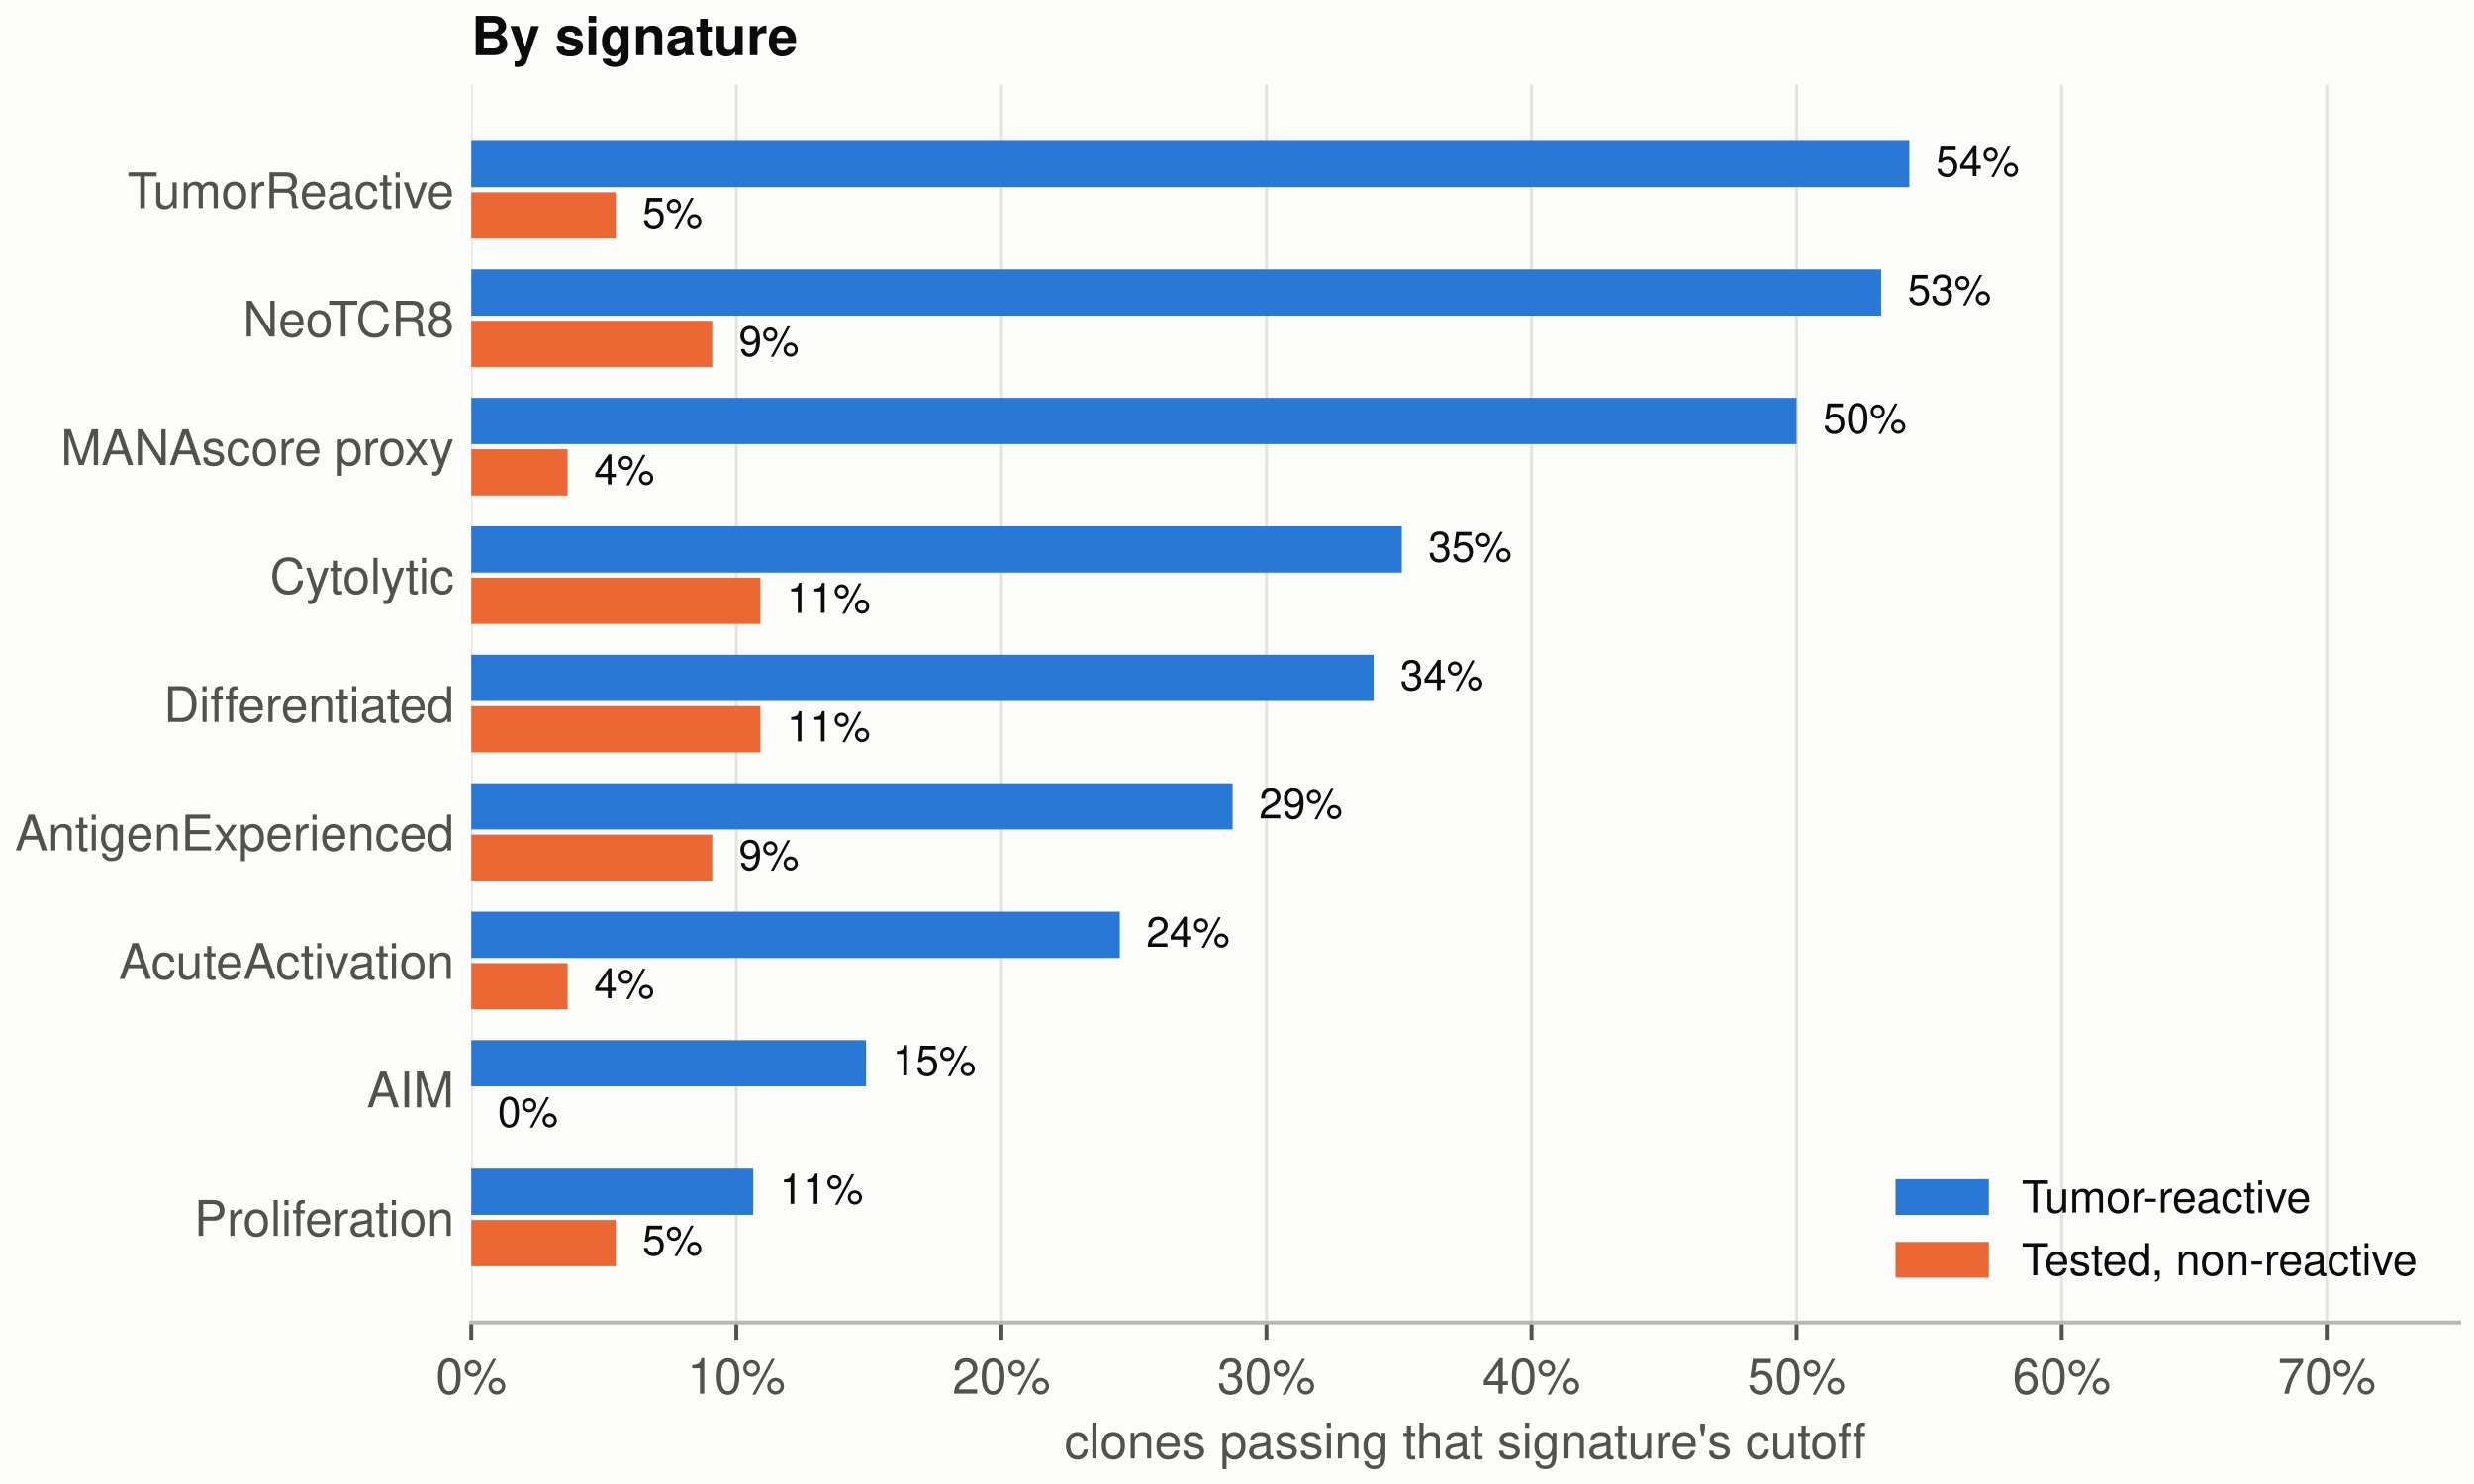
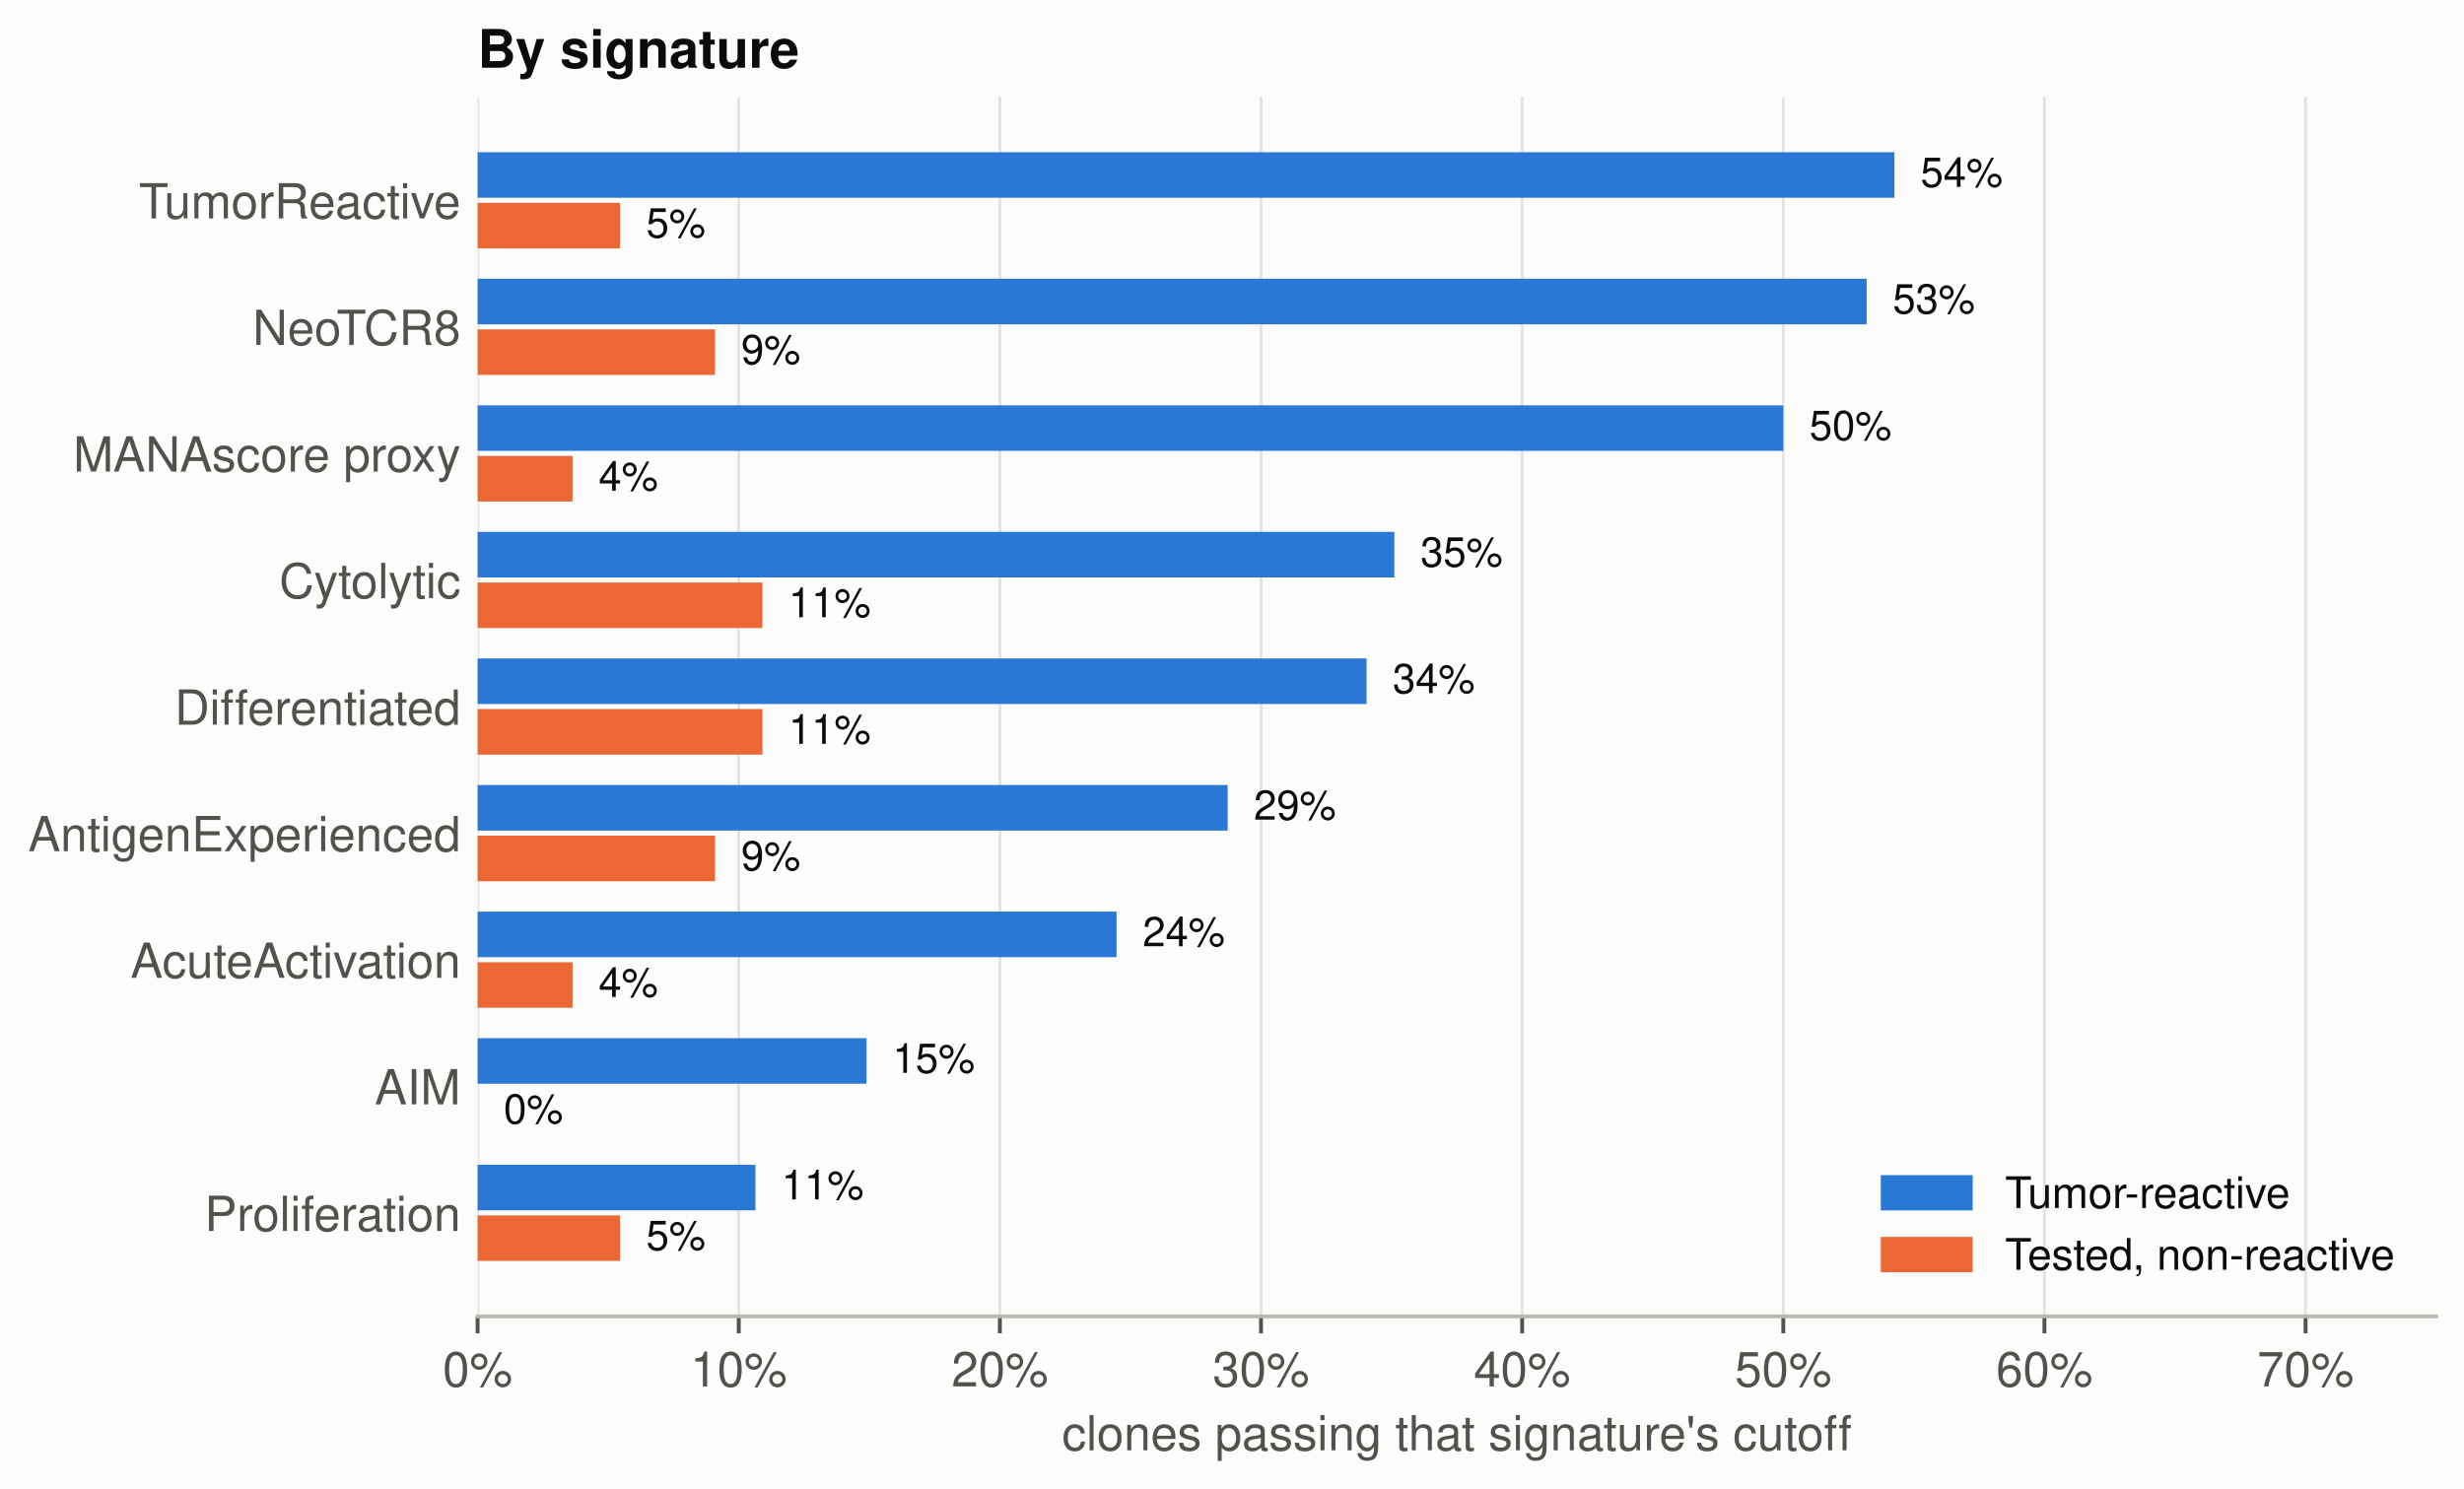
- <svg xmlns="http://www.w3.org/2000/svg" xmlns:xlink="http://www.w3.org/1999/xlink" width="504pt" height="302.4pt" viewBox="0 0 504 302.4" version="1.1">
+ <svg xmlns="http://www.w3.org/2000/svg" xmlns:xlink="http://www.w3.org/1999/xlink" width="509.52pt" height="307.92pt" viewBox="0 0 509.52 307.92" version="1.1">
  <defs>
    <style type="text/css">*{stroke-linejoin: round; stroke-linecap: butt}</style>
  </defs>
  <g id="figure_1">
    <g id="patch_1">
-       <path d="M 0 302.4  L 504 302.4  L 504 0  L 0 0  z " style="fill: #fcfcfb" />
+       <path d="M 0 307.92  L 509.52 307.92  L 509.52 0  L 0 0  z " style="fill: #fcfcfb" />
    </g>
    <g id="axes_1">
      <g id="patch_2">
-         <path d="M 96.002 269.488  L 501 269.488  L 501 17.25  L 96.002 17.25  z " style="fill: #fcfcfb" />
+         <path d="M 98.762 272.248  L 503.76 272.248  L 503.76 20.01  L 98.762 20.01  z " style="fill: #fcfcfb" />
      </g>
      <g id="matplotlib.axis_1">
        <g id="xtick_1">
          <g id="line2d_1">
-             <path d="M 96.002 269.488  L 96.002 17.25  " clip-path="url(#pa267329bb1)" style="fill: none; stroke: #e4e3df; stroke-width: 0.6; stroke-linecap: square" />
+             <path d="M 98.762 272.248  L 98.762 20.01  " clip-path="url(#pef459c594f)" style="fill: none; stroke: #e4e3df; stroke-width: 0.6; stroke-linecap: square" />
          </g>
          <g id="line2d_2">
            <defs>
              <path id="mc6937c2ae9" d="M 0 0  L 0 3.5  " style="stroke: #52514e; stroke-width: 0.8" />
            </defs>
            <g>
-               <use xlink:href="#mc6937c2ae9" x="96.002" y="269.488" style="fill: #52514e; stroke: #52514e; stroke-width: 0.8" />
+               <use xlink:href="#mc6937c2ae9" x="98.762" y="272.248" style="fill: #52514e; stroke: #52514e; stroke-width: 0.8" />
            </g>
          </g>
          <g id="text_1">
-             <text style="font-size: 10px; font-family: 'Helvetica', 'Arial', 'DejaVu Sans'; text-anchor: middle; fill: #52514e" x="96.002" y="283.988" transform="rotate(-0 96.0018 283.988)">0%</text>
+             <text style="font-size: 10px; font-family: 'Helvetica', 'Arial', 'DejaVu Sans'; text-anchor: middle; fill: #52514e" x="98.762" y="286.748" transform="rotate(-0 98.76156 286.7478)">0%</text>
          </g>
        </g>
        <g id="xtick_2">
          <g id="line2d_3">
-             <path d="M 150.002 269.488  L 150.002 17.25  " clip-path="url(#pa267329bb1)" style="fill: none; stroke: #e4e3df; stroke-width: 0.6; stroke-linecap: square" />
+             <path d="M 152.761 272.248  L 152.761 20.01  " clip-path="url(#pef459c594f)" style="fill: none; stroke: #e4e3df; stroke-width: 0.6; stroke-linecap: square" />
          </g>
          <g id="line2d_4">
            <g>
-               <use xlink:href="#mc6937c2ae9" x="150.002" y="269.488" style="fill: #52514e; stroke: #52514e; stroke-width: 0.8" />
+               <use xlink:href="#mc6937c2ae9" x="152.761" y="272.248" style="fill: #52514e; stroke: #52514e; stroke-width: 0.8" />
            </g>
          </g>
          <g id="text_2">
-             <text style="font-size: 10px; font-family: 'Helvetica', 'Arial', 'DejaVu Sans'; text-anchor: middle; fill: #52514e" x="150.002" y="283.988" transform="rotate(-0 150.0015 283.988)">10%</text>
+             <text style="font-size: 10px; font-family: 'Helvetica', 'Arial', 'DejaVu Sans'; text-anchor: middle; fill: #52514e" x="152.761" y="286.748" transform="rotate(-0 152.7613 286.7478)">10%</text>
          </g>
        </g>
        <g id="xtick_3">
          <g id="line2d_5">
-             <path d="M 204.001 269.488  L 204.001 17.25  " clip-path="url(#pa267329bb1)" style="fill: none; stroke: #e4e3df; stroke-width: 0.6; stroke-linecap: square" />
+             <path d="M 206.761 272.248  L 206.761 20.01  " clip-path="url(#pef459c594f)" style="fill: none; stroke: #e4e3df; stroke-width: 0.6; stroke-linecap: square" />
          </g>
          <g id="line2d_6">
            <g>
-               <use xlink:href="#mc6937c2ae9" x="204.001" y="269.488" style="fill: #52514e; stroke: #52514e; stroke-width: 0.8" />
+               <use xlink:href="#mc6937c2ae9" x="206.761" y="272.248" style="fill: #52514e; stroke: #52514e; stroke-width: 0.8" />
            </g>
          </g>
          <g id="text_3">
-             <text style="font-size: 10px; font-family: 'Helvetica', 'Arial', 'DejaVu Sans'; text-anchor: middle; fill: #52514e" x="204.001" y="283.988" transform="rotate(-0 204.0013 283.988)">20%</text>
+             <text style="font-size: 10px; font-family: 'Helvetica', 'Arial', 'DejaVu Sans'; text-anchor: middle; fill: #52514e" x="206.761" y="286.748" transform="rotate(-0 206.761 286.7478)">20%</text>
          </g>
        </g>
        <g id="xtick_4">
          <g id="line2d_7">
-             <path d="M 258.001 269.488  L 258.001 17.25  " clip-path="url(#pa267329bb1)" style="fill: none; stroke: #e4e3df; stroke-width: 0.6; stroke-linecap: square" />
+             <path d="M 260.761 272.248  L 260.761 20.01  " clip-path="url(#pef459c594f)" style="fill: none; stroke: #e4e3df; stroke-width: 0.6; stroke-linecap: square" />
          </g>
          <g id="line2d_8">
            <g>
-               <use xlink:href="#mc6937c2ae9" x="258.001" y="269.488" style="fill: #52514e; stroke: #52514e; stroke-width: 0.8" />
+               <use xlink:href="#mc6937c2ae9" x="260.761" y="272.248" style="fill: #52514e; stroke: #52514e; stroke-width: 0.8" />
            </g>
          </g>
          <g id="text_4">
-             <text style="font-size: 10px; font-family: 'Helvetica', 'Arial', 'DejaVu Sans'; text-anchor: middle; fill: #52514e" x="258.001" y="283.988" transform="rotate(-0 258.001 283.988)">30%</text>
+             <text style="font-size: 10px; font-family: 'Helvetica', 'Arial', 'DejaVu Sans'; text-anchor: middle; fill: #52514e" x="260.761" y="286.748" transform="rotate(-0 260.7607 286.7478)">30%</text>
          </g>
        </g>
        <g id="xtick_5">
          <g id="line2d_9">
-             <path d="M 312.001 269.488  L 312.001 17.25  " clip-path="url(#pa267329bb1)" style="fill: none; stroke: #e4e3df; stroke-width: 0.6; stroke-linecap: square" />
+             <path d="M 314.76 272.248  L 314.76 20.01  " clip-path="url(#pef459c594f)" style="fill: none; stroke: #e4e3df; stroke-width: 0.6; stroke-linecap: square" />
          </g>
          <g id="line2d_10">
            <g>
-               <use xlink:href="#mc6937c2ae9" x="312.001" y="269.488" style="fill: #52514e; stroke: #52514e; stroke-width: 0.8" />
+               <use xlink:href="#mc6937c2ae9" x="314.76" y="272.248" style="fill: #52514e; stroke: #52514e; stroke-width: 0.8" />
            </g>
          </g>
          <g id="text_5">
-             <text style="font-size: 10px; font-family: 'Helvetica', 'Arial', 'DejaVu Sans'; text-anchor: middle; fill: #52514e" x="312.001" y="283.988" transform="rotate(-0 312.0007 283.988)">40%</text>
+             <text style="font-size: 10px; font-family: 'Helvetica', 'Arial', 'DejaVu Sans'; text-anchor: middle; fill: #52514e" x="314.76" y="286.748" transform="rotate(-0 314.7605 286.7478)">40%</text>
          </g>
        </g>
        <g id="xtick_6">
          <g id="line2d_11">
-             <path d="M 366 269.488  L 366 17.25  " clip-path="url(#pa267329bb1)" style="fill: none; stroke: #e4e3df; stroke-width: 0.6; stroke-linecap: square" />
+             <path d="M 368.76 272.248  L 368.76 20.01  " clip-path="url(#pef459c594f)" style="fill: none; stroke: #e4e3df; stroke-width: 0.6; stroke-linecap: square" />
          </g>
          <g id="line2d_12">
            <g>
-               <use xlink:href="#mc6937c2ae9" x="366" y="269.488" style="fill: #52514e; stroke: #52514e; stroke-width: 0.8" />
+               <use xlink:href="#mc6937c2ae9" x="368.76" y="272.248" style="fill: #52514e; stroke: #52514e; stroke-width: 0.8" />
            </g>
          </g>
          <g id="text_6">
-             <text style="font-size: 10px; font-family: 'Helvetica', 'Arial', 'DejaVu Sans'; text-anchor: middle; fill: #52514e" x="366" y="283.988" transform="rotate(-0 366.0004 283.988)">50%</text>
+             <text style="font-size: 10px; font-family: 'Helvetica', 'Arial', 'DejaVu Sans'; text-anchor: middle; fill: #52514e" x="368.76" y="286.748" transform="rotate(-0 368.7602 286.7478)">50%</text>
          </g>
        </g>
        <g id="xtick_7">
          <g id="line2d_13">
-             <path d="M 420 269.488  L 420 17.25  " clip-path="url(#pa267329bb1)" style="fill: none; stroke: #e4e3df; stroke-width: 0.6; stroke-linecap: square" />
+             <path d="M 422.76 272.248  L 422.76 20.01  " clip-path="url(#pef459c594f)" style="fill: none; stroke: #e4e3df; stroke-width: 0.6; stroke-linecap: square" />
          </g>
          <g id="line2d_14">
            <g>
-               <use xlink:href="#mc6937c2ae9" x="420" y="269.488" style="fill: #52514e; stroke: #52514e; stroke-width: 0.8" />
+               <use xlink:href="#mc6937c2ae9" x="422.76" y="272.248" style="fill: #52514e; stroke: #52514e; stroke-width: 0.8" />
            </g>
          </g>
          <g id="text_7">
-             <text style="font-size: 10px; font-family: 'Helvetica', 'Arial', 'DejaVu Sans'; text-anchor: middle; fill: #52514e" x="420" y="283.988" transform="rotate(-0 420.0002 283.988)">60%</text>
+             <text style="font-size: 10px; font-family: 'Helvetica', 'Arial', 'DejaVu Sans'; text-anchor: middle; fill: #52514e" x="422.76" y="286.748" transform="rotate(-0 422.7599 286.7478)">60%</text>
          </g>
        </g>
        <g id="xtick_8">
          <g id="line2d_15">
-             <path d="M 474 269.488  L 474 17.25  " clip-path="url(#pa267329bb1)" style="fill: none; stroke: #e4e3df; stroke-width: 0.6; stroke-linecap: square" />
+             <path d="M 476.76 272.248  L 476.76 20.01  " clip-path="url(#pef459c594f)" style="fill: none; stroke: #e4e3df; stroke-width: 0.6; stroke-linecap: square" />
          </g>
          <g id="line2d_16">
            <g>
-               <use xlink:href="#mc6937c2ae9" x="474" y="269.488" style="fill: #52514e; stroke: #52514e; stroke-width: 0.8" />
+               <use xlink:href="#mc6937c2ae9" x="476.76" y="272.248" style="fill: #52514e; stroke: #52514e; stroke-width: 0.8" />
            </g>
          </g>
          <g id="text_8">
-             <text style="font-size: 10px; font-family: 'Helvetica', 'Arial', 'DejaVu Sans'; text-anchor: middle; fill: #52514e" x="474" y="283.988" transform="rotate(-0 473.9999 283.988)">70%</text>
+             <text style="font-size: 10px; font-family: 'Helvetica', 'Arial', 'DejaVu Sans'; text-anchor: middle; fill: #52514e" x="476.76" y="286.748" transform="rotate(-0 476.7597 286.7478)">70%</text>
          </g>
        </g>
        <g id="text_9">
-           <text style="font-size: 10px; font-family: 'Helvetica', 'Arial', 'DejaVu Sans'; text-anchor: middle; fill: #52514e" x="298.501" y="297.187" transform="rotate(-0 298.5008 297.1873)">clones passing that signature's cutoff</text>
+           <text style="font-size: 10px; font-family: 'Helvetica', 'Arial', 'DejaVu Sans'; text-anchor: middle; fill: #52514e" x="301.261" y="299.947" transform="rotate(-0 301.2605 299.947)">clones passing that signature's cutoff</text>
        </g>
      </g>
      <g id="matplotlib.axis_2">
        <g id="ytick_1">
          <g id="line2d_17" />
          <g id="text_10">
-             <text style="font-size: 10px; font-family: 'Helvetica', 'Arial', 'DejaVu Sans'; text-anchor: end; fill: #52514e" x="92.502" y="251.826" transform="rotate(-0 92.5018 251.8256)">Proliferation</text>
+             <text style="font-size: 10px; font-family: 'Helvetica', 'Arial', 'DejaVu Sans'; text-anchor: end; fill: #52514e" x="95.262" y="254.585" transform="rotate(-0 95.26156 254.5853)">Proliferation</text>
          </g>
        </g>
        <g id="ytick_2">
          <g id="line2d_18" />
          <g id="text_11">
-             <text style="font-size: 10px; font-family: 'Helvetica', 'Arial', 'DejaVu Sans'; text-anchor: end; fill: #52514e" x="92.502" y="225.649" transform="rotate(-0 92.5018 225.649)">AIM</text>
+             <text style="font-size: 10px; font-family: 'Helvetica', 'Arial', 'DejaVu Sans'; text-anchor: end; fill: #52514e" x="95.262" y="228.409" transform="rotate(-0 95.26156 228.4087)">AIM</text>
          </g>
        </g>
        <g id="ytick_3">
          <g id="line2d_19" />
          <g id="text_12">
-             <text style="font-size: 10px; font-family: 'Helvetica', 'Arial', 'DejaVu Sans'; text-anchor: end; fill: #52514e" x="92.502" y="199.472" transform="rotate(-0 92.5018 199.4724)">AcuteActivation</text>
+             <text style="font-size: 10px; font-family: 'Helvetica', 'Arial', 'DejaVu Sans'; text-anchor: end; fill: #52514e" x="95.262" y="202.232" transform="rotate(-0 95.26156 202.2321)">AcuteActivation</text>
          </g>
        </g>
        <g id="ytick_4">
          <g id="line2d_20" />
          <g id="text_13">
-             <text style="font-size: 10px; font-family: 'Helvetica', 'Arial', 'DejaVu Sans'; text-anchor: end; fill: #52514e" x="92.502" y="173.296" transform="rotate(-0 92.5018 173.2957)">AntigenExperienced</text>
+             <text style="font-size: 10px; font-family: 'Helvetica', 'Arial', 'DejaVu Sans'; text-anchor: end; fill: #52514e" x="95.262" y="176.056" transform="rotate(-0 95.26156 176.0555)">AntigenExperienced</text>
          </g>
        </g>
        <g id="ytick_5">
          <g id="line2d_21" />
          <g id="text_14">
-             <text style="font-size: 10px; font-family: 'Helvetica', 'Arial', 'DejaVu Sans'; text-anchor: end; fill: #52514e" x="92.502" y="147.119" transform="rotate(-0 92.5018 147.1191)">Differentiated</text>
+             <text style="font-size: 10px; font-family: 'Helvetica', 'Arial', 'DejaVu Sans'; text-anchor: end; fill: #52514e" x="95.262" y="149.879" transform="rotate(-0 95.26156 149.8789)">Differentiated</text>
          </g>
        </g>
        <g id="ytick_6">
          <g id="line2d_22" />
          <g id="text_15">
-             <text style="font-size: 10px; font-family: 'Helvetica', 'Arial', 'DejaVu Sans'; text-anchor: end; fill: #52514e" x="92.502" y="120.943" transform="rotate(-0 92.5018 120.9425)">Cytolytic</text>
+             <text style="font-size: 10px; font-family: 'Helvetica', 'Arial', 'DejaVu Sans'; text-anchor: end; fill: #52514e" x="95.262" y="123.702" transform="rotate(-0 95.26156 123.7023)">Cytolytic</text>
          </g>
        </g>
        <g id="ytick_7">
          <g id="line2d_23" />
          <g id="text_16">
-             <text style="font-size: 10px; font-family: 'Helvetica', 'Arial', 'DejaVu Sans'; text-anchor: end; fill: #52514e" x="92.502" y="94.766" transform="rotate(-0 92.5018 94.76592)">MANAscore proxy</text>
+             <text style="font-size: 10px; font-family: 'Helvetica', 'Arial', 'DejaVu Sans'; text-anchor: end; fill: #52514e" x="95.262" y="97.526" transform="rotate(-0 95.26156 97.52568)">MANAscore proxy</text>
          </g>
        </g>
        <g id="ytick_8">
          <g id="line2d_24" />
          <g id="text_17">
-             <text style="font-size: 10px; font-family: 'Helvetica', 'Arial', 'DejaVu Sans'; text-anchor: end; fill: #52514e" x="92.502" y="68.589" transform="rotate(-0 92.5018 68.58931)">NeoTCR8</text>
+             <text style="font-size: 10px; font-family: 'Helvetica', 'Arial', 'DejaVu Sans'; text-anchor: end; fill: #52514e" x="95.262" y="71.349" transform="rotate(-0 95.26156 71.34907)">NeoTCR8</text>
          </g>
        </g>
        <g id="ytick_9">
          <g id="line2d_25" />
          <g id="text_18">
-             <text style="font-size: 10px; font-family: 'Helvetica', 'Arial', 'DejaVu Sans'; text-anchor: end; fill: #52514e" x="92.502" y="42.413" transform="rotate(-0 92.5018 42.41271)">TumorReactive</text>
+             <text style="font-size: 10px; font-family: 'Helvetica', 'Arial', 'DejaVu Sans'; text-anchor: end; fill: #52514e" x="95.262" y="45.172" transform="rotate(-0 95.26156 45.17247)">TumorReactive</text>
          </g>
        </g>
      </g>
      <g id="patch_3">
-         <path d="M 96.002 247.552  L 153.448 247.552  L 153.448 238.128  L 96.002 238.128  z " clip-path="url(#pa267329bb1)" style="fill: #2a78d6" />
+         <path d="M 98.762 250.312  L 156.208 250.312  L 156.208 240.888  L 98.762 240.888  z " clip-path="url(#pef459c594f)" style="fill: #2a78d6" />
      </g>
      <g id="patch_4">
-         <path d="M 96.002 258.023  L 125.456 258.023  L 125.456 248.599  L 96.002 248.599  z " clip-path="url(#pa267329bb1)" style="fill: #eb6834" />
+         <path d="M 98.762 260.782  L 128.216 260.782  L 128.216 251.359  L 98.762 251.359  z " clip-path="url(#pef459c594f)" style="fill: #eb6834" />
      </g>
      <g id="patch_5">
-         <path d="M 96.002 221.375  L 176.427 221.375  L 176.427 211.952  L 96.002 211.952  z " clip-path="url(#pa267329bb1)" style="fill: #2a78d6" />
+         <path d="M 98.762 224.135  L 179.187 224.135  L 179.187 214.712  L 98.762 214.712  z " clip-path="url(#pef459c594f)" style="fill: #2a78d6" />
      </g>
      <g id="patch_6">
-         <path d="M 96.002 231.846  L 96.002 231.846  L 96.002 222.422  L 96.002 222.422  z " clip-path="url(#pa267329bb1)" style="fill: #eb6834" />
+         <path d="M 98.762 234.606  L 98.762 234.606  L 98.762 225.182  L 98.762 225.182  z " clip-path="url(#pef459c594f)" style="fill: #eb6834" />
      </g>
      <g id="patch_7">
-         <path d="M 96.002 195.199  L 228.129 195.199  L 228.129 185.775  L 96.002 185.775  z " clip-path="url(#pa267329bb1)" style="fill: #2a78d6" />
+         <path d="M 98.762 197.959  L 230.889 197.959  L 230.889 188.535  L 98.762 188.535  z " clip-path="url(#pef459c594f)" style="fill: #2a78d6" />
      </g>
      <g id="patch_8">
-         <path d="M 96.002 205.669  L 115.638 205.669  L 115.638 196.246  L 96.002 196.246  z " clip-path="url(#pa267329bb1)" style="fill: #eb6834" />
+         <path d="M 98.762 208.429  L 118.398 208.429  L 118.398 199.006  L 98.762 199.006  z " clip-path="url(#pef459c594f)" style="fill: #eb6834" />
      </g>
      <g id="patch_9">
-         <path d="M 96.002 169.022  L 251.107 169.022  L 251.107 159.599  L 96.002 159.599  z " clip-path="url(#pa267329bb1)" style="fill: #2a78d6" />
+         <path d="M 98.762 171.782  L 253.867 171.782  L 253.867 162.358  L 98.762 162.358  z " clip-path="url(#pef459c594f)" style="fill: #2a78d6" />
      </g>
      <g id="patch_10">
-         <path d="M 96.002 179.493  L 145.092 179.493  L 145.092 170.069  L 96.002 170.069  z " clip-path="url(#pa267329bb1)" style="fill: #eb6834" />
+         <path d="M 98.762 182.253  L 147.852 182.253  L 147.852 172.829  L 98.762 172.829  z " clip-path="url(#pef459c594f)" style="fill: #eb6834" />
      </g>
      <g id="patch_11">
-         <path d="M 96.002 142.846  L 279.831 142.846  L 279.831 133.422  L 96.002 133.422  z " clip-path="url(#pa267329bb1)" style="fill: #2a78d6" />
+         <path d="M 98.762 145.605  L 282.59 145.605  L 282.59 136.182  L 98.762 136.182  z " clip-path="url(#pef459c594f)" style="fill: #2a78d6" />
      </g>
      <g id="patch_12">
-         <path d="M 96.002 153.316  L 154.911 153.316  L 154.911 143.893  L 96.002 143.893  z " clip-path="url(#pa267329bb1)" style="fill: #eb6834" />
+         <path d="M 98.762 156.076  L 157.67 156.076  L 157.67 146.652  L 98.762 146.652  z " clip-path="url(#pef459c594f)" style="fill: #eb6834" />
      </g>
      <g id="patch_13">
-         <path d="M 96.002 116.669  L 285.575 116.669  L 285.575 107.245  L 96.002 107.245  z " clip-path="url(#pa267329bb1)" style="fill: #2a78d6" />
+         <path d="M 98.762 119.429  L 288.335 119.429  L 288.335 110.005  L 98.762 110.005  z " clip-path="url(#pef459c594f)" style="fill: #2a78d6" />
      </g>
      <g id="patch_14">
-         <path d="M 96.002 127.14  L 154.911 127.14  L 154.911 117.716  L 96.002 117.716  z " clip-path="url(#pa267329bb1)" style="fill: #eb6834" />
+         <path d="M 98.762 129.899  L 157.67 129.899  L 157.67 120.476  L 98.762 120.476  z " clip-path="url(#pef459c594f)" style="fill: #eb6834" />
      </g>
      <g id="patch_15">
-         <path d="M 96.002 90.492  L 366 90.492  L 366 81.069  L 96.002 81.069  z " clip-path="url(#pa267329bb1)" style="fill: #2a78d6" />
+         <path d="M 98.762 93.252  L 368.76 93.252  L 368.76 83.829  L 98.762 83.829  z " clip-path="url(#pef459c594f)" style="fill: #2a78d6" />
      </g>
      <g id="patch_16">
-         <path d="M 96.002 100.963  L 115.638 100.963  L 115.638 91.539  L 96.002 91.539  z " clip-path="url(#pa267329bb1)" style="fill: #eb6834" />
+         <path d="M 98.762 103.723  L 118.398 103.723  L 118.398 94.299  L 98.762 94.299  z " clip-path="url(#pef459c594f)" style="fill: #eb6834" />
      </g>
      <g id="patch_17">
-         <path d="M 96.002 64.316  L 383.234 64.316  L 383.234 54.892  L 96.002 54.892  z " clip-path="url(#pa267329bb1)" style="fill: #2a78d6" />
+         <path d="M 98.762 67.076  L 385.994 67.076  L 385.994 57.652  L 98.762 57.652  z " clip-path="url(#pef459c594f)" style="fill: #2a78d6" />
      </g>
      <g id="patch_18">
-         <path d="M 96.002 74.786  L 145.092 74.786  L 145.092 65.363  L 96.002 65.363  z " clip-path="url(#pa267329bb1)" style="fill: #eb6834" />
+         <path d="M 98.762 77.546  L 147.852 77.546  L 147.852 68.123  L 98.762 68.123  z " clip-path="url(#pef459c594f)" style="fill: #eb6834" />
      </g>
      <g id="patch_19">
-         <path d="M 96.002 38.139  L 388.979 38.139  L 388.979 28.716  L 96.002 28.716  z " clip-path="url(#pa267329bb1)" style="fill: #2a78d6" />
+         <path d="M 98.762 40.899  L 391.739 40.899  L 391.739 31.475  L 98.762 31.475  z " clip-path="url(#pef459c594f)" style="fill: #2a78d6" />
      </g>
      <g id="patch_20">
-         <path d="M 96.002 48.61  L 125.456 48.61  L 125.456 39.186  L 96.002 39.186  z " clip-path="url(#pa267329bb1)" style="fill: #eb6834" />
+         <path d="M 98.762 51.37  L 128.216 51.37  L 128.216 41.946  L 98.762 41.946  z " clip-path="url(#pef459c594f)" style="fill: #eb6834" />
      </g>
      <g id="patch_21">
-         <path d="M 96.002 269.488  L 501 269.488  " style="fill: none; stroke: #b9b8b2; stroke-width: 0.8; stroke-linejoin: miter; stroke-linecap: square" />
+         <path d="M 98.762 272.248  L 503.76 272.248  " style="fill: none; stroke: #b9b8b2; stroke-width: 0.8; stroke-linejoin: miter; stroke-linecap: square" />
      </g>
      <g id="text_19">
-         <text style="font-size: 8.5px; font-family: 'Helvetica', 'Arial', 'DejaVu Sans'; text-anchor: start; fill: #0b0b0b" x="158.848" y="245.306" transform="rotate(-0 158.8483 245.3056)">11%</text>
+         <text style="font-size: 8.5px; font-family: 'Helvetica', 'Arial', 'DejaVu Sans'; text-anchor: start; fill: #0b0b0b" x="161.608" y="248.065" transform="rotate(-0 161.6081 248.0653)">11%</text>
      </g>
      <g id="text_20">
-         <text style="font-size: 8.5px; font-family: 'Helvetica', 'Arial', 'DejaVu Sans'; text-anchor: start; fill: #0b0b0b" x="130.856" y="255.776" transform="rotate(-0 130.8562 255.7762)">5%</text>
+         <text style="font-size: 8.5px; font-family: 'Helvetica', 'Arial', 'DejaVu Sans'; text-anchor: start; fill: #0b0b0b" x="133.616" y="258.536" transform="rotate(-0 133.6159 258.536)">5%</text>
      </g>
      <g id="text_21">
-         <text style="font-size: 8.5px; font-family: 'Helvetica', 'Arial', 'DejaVu Sans'; text-anchor: start; fill: #0b0b0b" x="181.827" y="219.129" transform="rotate(-0 181.8269 219.129)">15%</text>
+         <text style="font-size: 8.5px; font-family: 'Helvetica', 'Arial', 'DejaVu Sans'; text-anchor: start; fill: #0b0b0b" x="184.587" y="221.889" transform="rotate(-0 184.5867 221.8887)">15%</text>
      </g>
      <g id="text_22">
-         <text style="font-size: 8.5px; font-family: 'Helvetica', 'Arial', 'DejaVu Sans'; text-anchor: start; fill: #0b0b0b" x="101.402" y="229.6" transform="rotate(-0 101.4018 229.5996)">0%</text>
+         <text style="font-size: 8.5px; font-family: 'Helvetica', 'Arial', 'DejaVu Sans'; text-anchor: start; fill: #0b0b0b" x="104.162" y="232.359" transform="rotate(-0 104.1615 232.3594)">0%</text>
      </g>
      <g id="text_23">
-         <text style="font-size: 8.5px; font-family: 'Helvetica', 'Arial', 'DejaVu Sans'; text-anchor: start; fill: #0b0b0b" x="233.529" y="192.952" transform="rotate(-0 233.5288 192.9524)">24%</text>
+         <text style="font-size: 8.5px; font-family: 'Helvetica', 'Arial', 'DejaVu Sans'; text-anchor: start; fill: #0b0b0b" x="236.289" y="195.712" transform="rotate(-0 236.2885 195.7121)">24%</text>
      </g>
      <g id="text_24">
-         <text style="font-size: 8.5px; font-family: 'Helvetica', 'Arial', 'DejaVu Sans'; text-anchor: start; fill: #0b0b0b" x="121.038" y="203.423" transform="rotate(-0 121.038 203.423)">4%</text>
+         <text style="font-size: 8.5px; font-family: 'Helvetica', 'Arial', 'DejaVu Sans'; text-anchor: start; fill: #0b0b0b" x="123.798" y="206.183" transform="rotate(-0 123.7978 206.1828)">4%</text>
      </g>
      <g id="text_25">
-         <text style="font-size: 8.5px; font-family: 'Helvetica', 'Arial', 'DejaVu Sans'; text-anchor: start; fill: #0b0b0b" x="256.507" y="166.776" transform="rotate(-0 256.5074 166.7758)">29%</text>
+         <text style="font-size: 8.5px; font-family: 'Helvetica', 'Arial', 'DejaVu Sans'; text-anchor: start; fill: #0b0b0b" x="259.267" y="169.536" transform="rotate(-0 259.2671 169.5355)">29%</text>
      </g>
      <g id="text_26">
-         <text style="font-size: 8.5px; font-family: 'Helvetica', 'Arial', 'DejaVu Sans'; text-anchor: start; fill: #0b0b0b" x="150.492" y="177.246" transform="rotate(-0 150.4924 177.2464)">9%</text>
+         <text style="font-size: 8.5px; font-family: 'Helvetica', 'Arial', 'DejaVu Sans'; text-anchor: start; fill: #0b0b0b" x="153.252" y="180.006" transform="rotate(-0 153.2522 180.0062)">9%</text>
      </g>
      <g id="text_27">
-         <text style="font-size: 8.5px; font-family: 'Helvetica', 'Arial', 'DejaVu Sans'; text-anchor: start; fill: #0b0b0b" x="285.231" y="140.599" transform="rotate(-0 285.2306 140.5992)">34%</text>
+         <text style="font-size: 8.5px; font-family: 'Helvetica', 'Arial', 'DejaVu Sans'; text-anchor: start; fill: #0b0b0b" x="287.99" y="143.359" transform="rotate(-0 287.9904 143.3589)">34%</text>
      </g>
      <g id="text_28">
-         <text style="font-size: 8.5px; font-family: 'Helvetica', 'Arial', 'DejaVu Sans'; text-anchor: start; fill: #0b0b0b" x="160.311" y="151.07" transform="rotate(-0 160.3106 151.0698)">11%</text>
+         <text style="font-size: 8.5px; font-family: 'Helvetica', 'Arial', 'DejaVu Sans'; text-anchor: start; fill: #0b0b0b" x="163.07" y="153.83" transform="rotate(-0 163.0703 153.8296)">11%</text>
      </g>
      <g id="text_29">
-         <text style="font-size: 8.5px; font-family: 'Helvetica', 'Arial', 'DejaVu Sans'; text-anchor: start; fill: #0b0b0b" x="290.975" y="114.423" transform="rotate(-0 290.9753 114.4225)">35%</text>
+         <text style="font-size: 8.5px; font-family: 'Helvetica', 'Arial', 'DejaVu Sans'; text-anchor: start; fill: #0b0b0b" x="293.735" y="117.182" transform="rotate(-0 293.735 117.1823)">35%</text>
      </g>
      <g id="text_30">
-         <text style="font-size: 8.5px; font-family: 'Helvetica', 'Arial', 'DejaVu Sans'; text-anchor: start; fill: #0b0b0b" x="160.311" y="124.893" transform="rotate(-0 160.3106 124.8932)">11%</text>
+         <text style="font-size: 8.5px; font-family: 'Helvetica', 'Arial', 'DejaVu Sans'; text-anchor: start; fill: #0b0b0b" x="163.07" y="127.653" transform="rotate(-0 163.0703 127.6529)">11%</text>
      </g>
      <g id="text_31">
-         <text style="font-size: 8.5px; font-family: 'Helvetica', 'Arial', 'DejaVu Sans'; text-anchor: start; fill: #0b0b0b" x="371.4" y="88.246" transform="rotate(-0 371.4004 88.24593)">50%</text>
+         <text style="font-size: 8.5px; font-family: 'Helvetica', 'Arial', 'DejaVu Sans'; text-anchor: start; fill: #0b0b0b" x="374.16" y="91.006" transform="rotate(-0 374.1602 91.00569)">50%</text>
      </g>
      <g id="text_32">
-         <text style="font-size: 8.5px; font-family: 'Helvetica', 'Arial', 'DejaVu Sans'; text-anchor: start; fill: #0b0b0b" x="121.038" y="98.717" transform="rotate(-0 121.038 98.71658)">4%</text>
+         <text style="font-size: 8.5px; font-family: 'Helvetica', 'Arial', 'DejaVu Sans'; text-anchor: start; fill: #0b0b0b" x="123.798" y="101.476" transform="rotate(-0 123.7978 101.4763)">4%</text>
      </g>
      <g id="text_33">
-         <text style="font-size: 8.5px; font-family: 'Helvetica', 'Arial', 'DejaVu Sans'; text-anchor: start; fill: #0b0b0b" x="388.634" y="62.069" transform="rotate(-0 388.6344 62.06932)">53%</text>
+         <text style="font-size: 8.5px; font-family: 'Helvetica', 'Arial', 'DejaVu Sans'; text-anchor: start; fill: #0b0b0b" x="391.394" y="64.829" transform="rotate(-0 391.3941 64.82909)">53%</text>
      </g>
      <g id="text_34">
-         <text style="font-size: 8.5px; font-family: 'Helvetica', 'Arial', 'DejaVu Sans'; text-anchor: start; fill: #0b0b0b" x="150.492" y="72.54" transform="rotate(-0 150.4924 72.53997)">9%</text>
+         <text style="font-size: 8.5px; font-family: 'Helvetica', 'Arial', 'DejaVu Sans'; text-anchor: start; fill: #0b0b0b" x="153.252" y="75.3" transform="rotate(-0 153.2522 75.29973)">9%</text>
      </g>
      <g id="text_35">
-         <text style="font-size: 8.5px; font-family: 'Helvetica', 'Arial', 'DejaVu Sans'; text-anchor: start; fill: #0b0b0b" x="394.379" y="35.893" transform="rotate(-0 394.379 35.89272)">54%</text>
+         <text style="font-size: 8.5px; font-family: 'Helvetica', 'Arial', 'DejaVu Sans'; text-anchor: start; fill: #0b0b0b" x="397.139" y="38.652" transform="rotate(-0 397.1388 38.65248)">54%</text>
      </g>
      <g id="text_36">
-         <text style="font-size: 8.5px; font-family: 'Helvetica', 'Arial', 'DejaVu Sans'; text-anchor: start; fill: #0b0b0b" x="130.856" y="46.363" transform="rotate(-0 130.8562 46.36336)">5%</text>
+         <text style="font-size: 8.5px; font-family: 'Helvetica', 'Arial', 'DejaVu Sans'; text-anchor: start; fill: #0b0b0b" x="133.616" y="49.123" transform="rotate(-0 133.6159 49.12312)">5%</text>
      </g>
      <g id="text_37">
-         <text style="font-weight: 700; font-size: 11px; font-family: 'Helvetica', 'Arial', 'DejaVu Sans'; text-anchor: start; fill: #0b0b0b" x="96.002" y="11.25" transform="rotate(-0 96.0018 11.25024)">By signature</text>
+         <text style="font-weight: 700; font-size: 11px; font-family: 'Helvetica', 'Arial', 'DejaVu Sans'; text-anchor: start; fill: #0b0b0b" x="98.762" y="14.01" transform="rotate(-0 98.76156 14.01)">By signature</text>
      </g>
      <g id="legend_1">
        <g id="patch_22">
-           <path d="M 386.662 247.079  L 404.662 247.079  L 404.662 240.779  L 386.662 240.779  z " style="fill: #2a78d6; stroke: #2a78d6; stroke-linejoin: miter" />
+           <path d="M 389.422 249.839  L 407.422 249.839  L 407.422 243.539  L 389.422 243.539  z " style="fill: #2a78d6; stroke: #2a78d6; stroke-linejoin: miter" />
        </g>
        <g id="text_38">
-           <text style="font-size: 9px; font-family: 'Helvetica', 'Arial', 'DejaVu Sans'; text-anchor: start; fill: #0b0b0b" x="411.862" y="247.079" transform="rotate(-0 411.8618 247.0794)">Tumor-reactive</text>
+           <text style="font-size: 9px; font-family: 'Helvetica', 'Arial', 'DejaVu Sans'; text-anchor: start; fill: #0b0b0b" x="414.622" y="249.839" transform="rotate(-0 414.6216 249.8392)">Tumor-reactive</text>
        </g>
        <g id="patch_23">
-           <path d="M 386.662 259.859  L 404.662 259.859  L 404.662 253.559  L 386.662 253.559  z " style="fill: #eb6834; stroke: #eb6834; stroke-linejoin: miter" />
+           <path d="M 389.422 262.619  L 407.422 262.619  L 407.422 256.319  L 389.422 256.319  z " style="fill: #eb6834; stroke: #eb6834; stroke-linejoin: miter" />
        </g>
        <g id="text_39">
-           <text style="font-size: 9px; font-family: 'Helvetica', 'Arial', 'DejaVu Sans'; text-anchor: start; fill: #0b0b0b" x="411.862" y="259.859" transform="rotate(-0 411.8618 259.8587)">Tested, non-reactive</text>
+           <text style="font-size: 9px; font-family: 'Helvetica', 'Arial', 'DejaVu Sans'; text-anchor: start; fill: #0b0b0b" x="414.622" y="262.619" transform="rotate(-0 414.6216 262.6185)">Tested, non-reactive</text>
        </g>
      </g>
    </g>
  </g>
  <defs>
-     <clipPath id="pa267329bb1">
-       <rect x="96.002" y="17.25" width="404.998" height="252.238" />
+     <clipPath id="pef459c594f">
+       <rect x="98.762" y="20.01" width="404.998" height="252.238" />
    </clipPath>
  </defs>
</svg>
